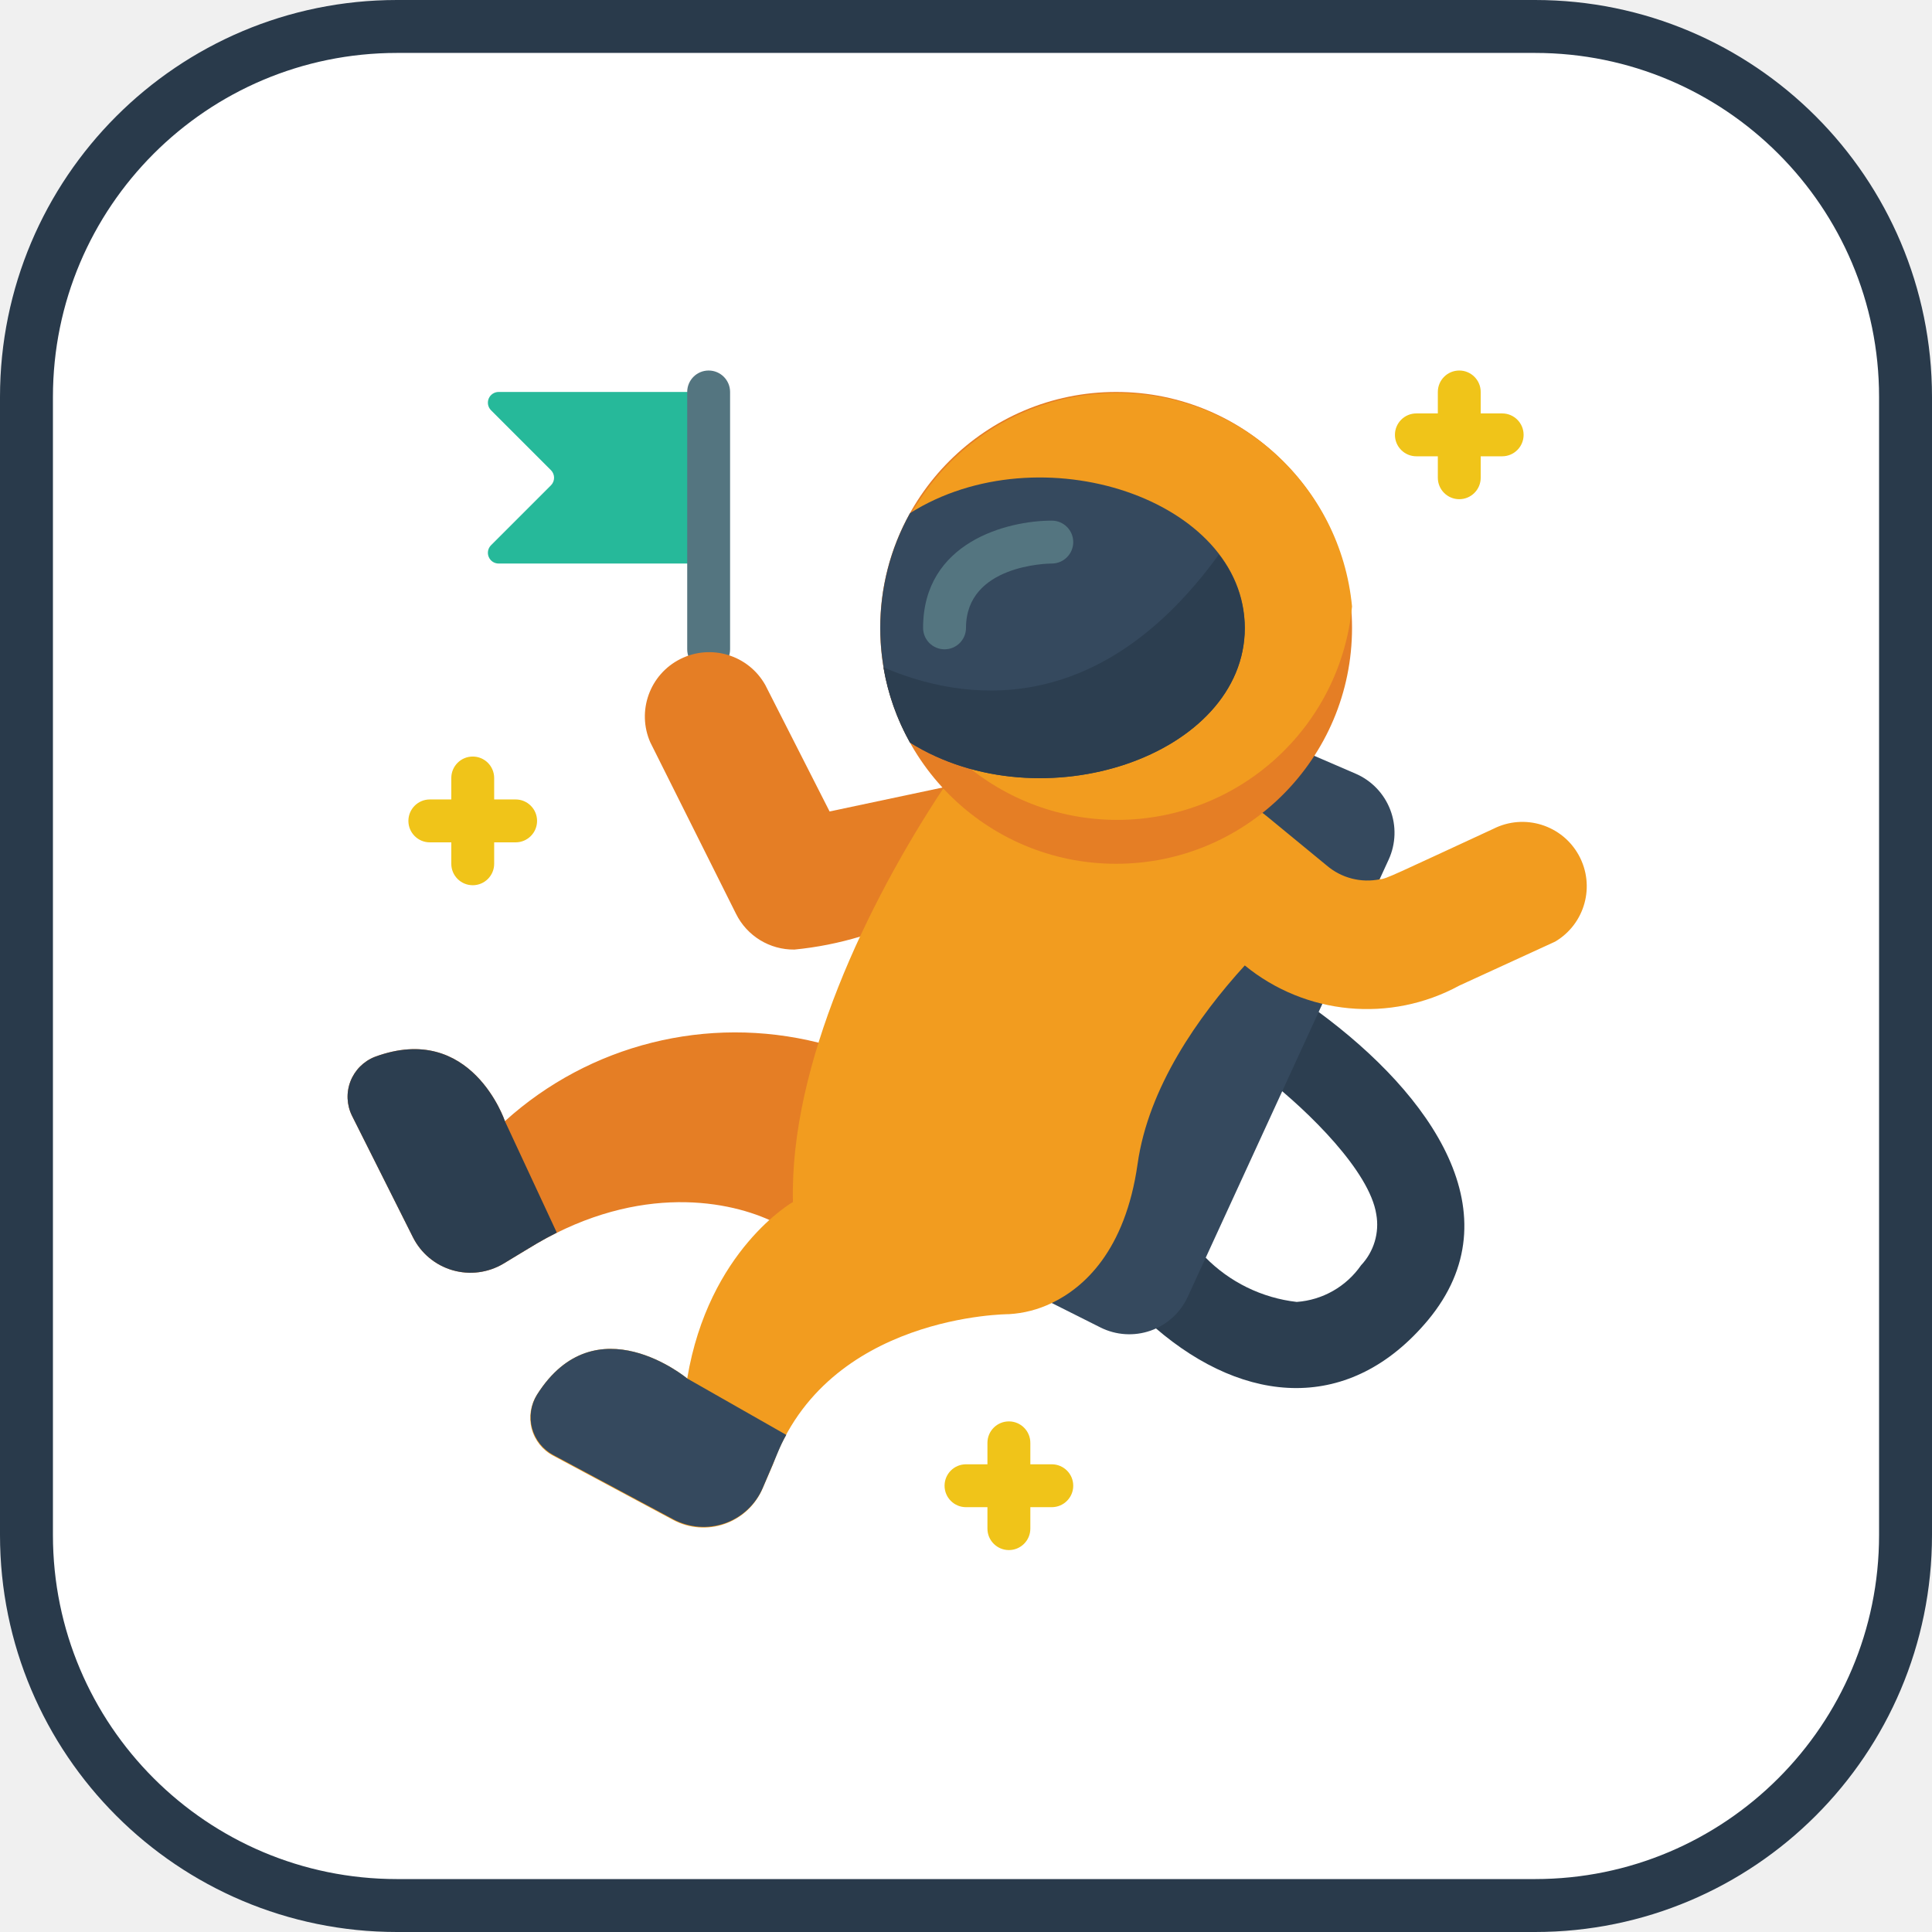
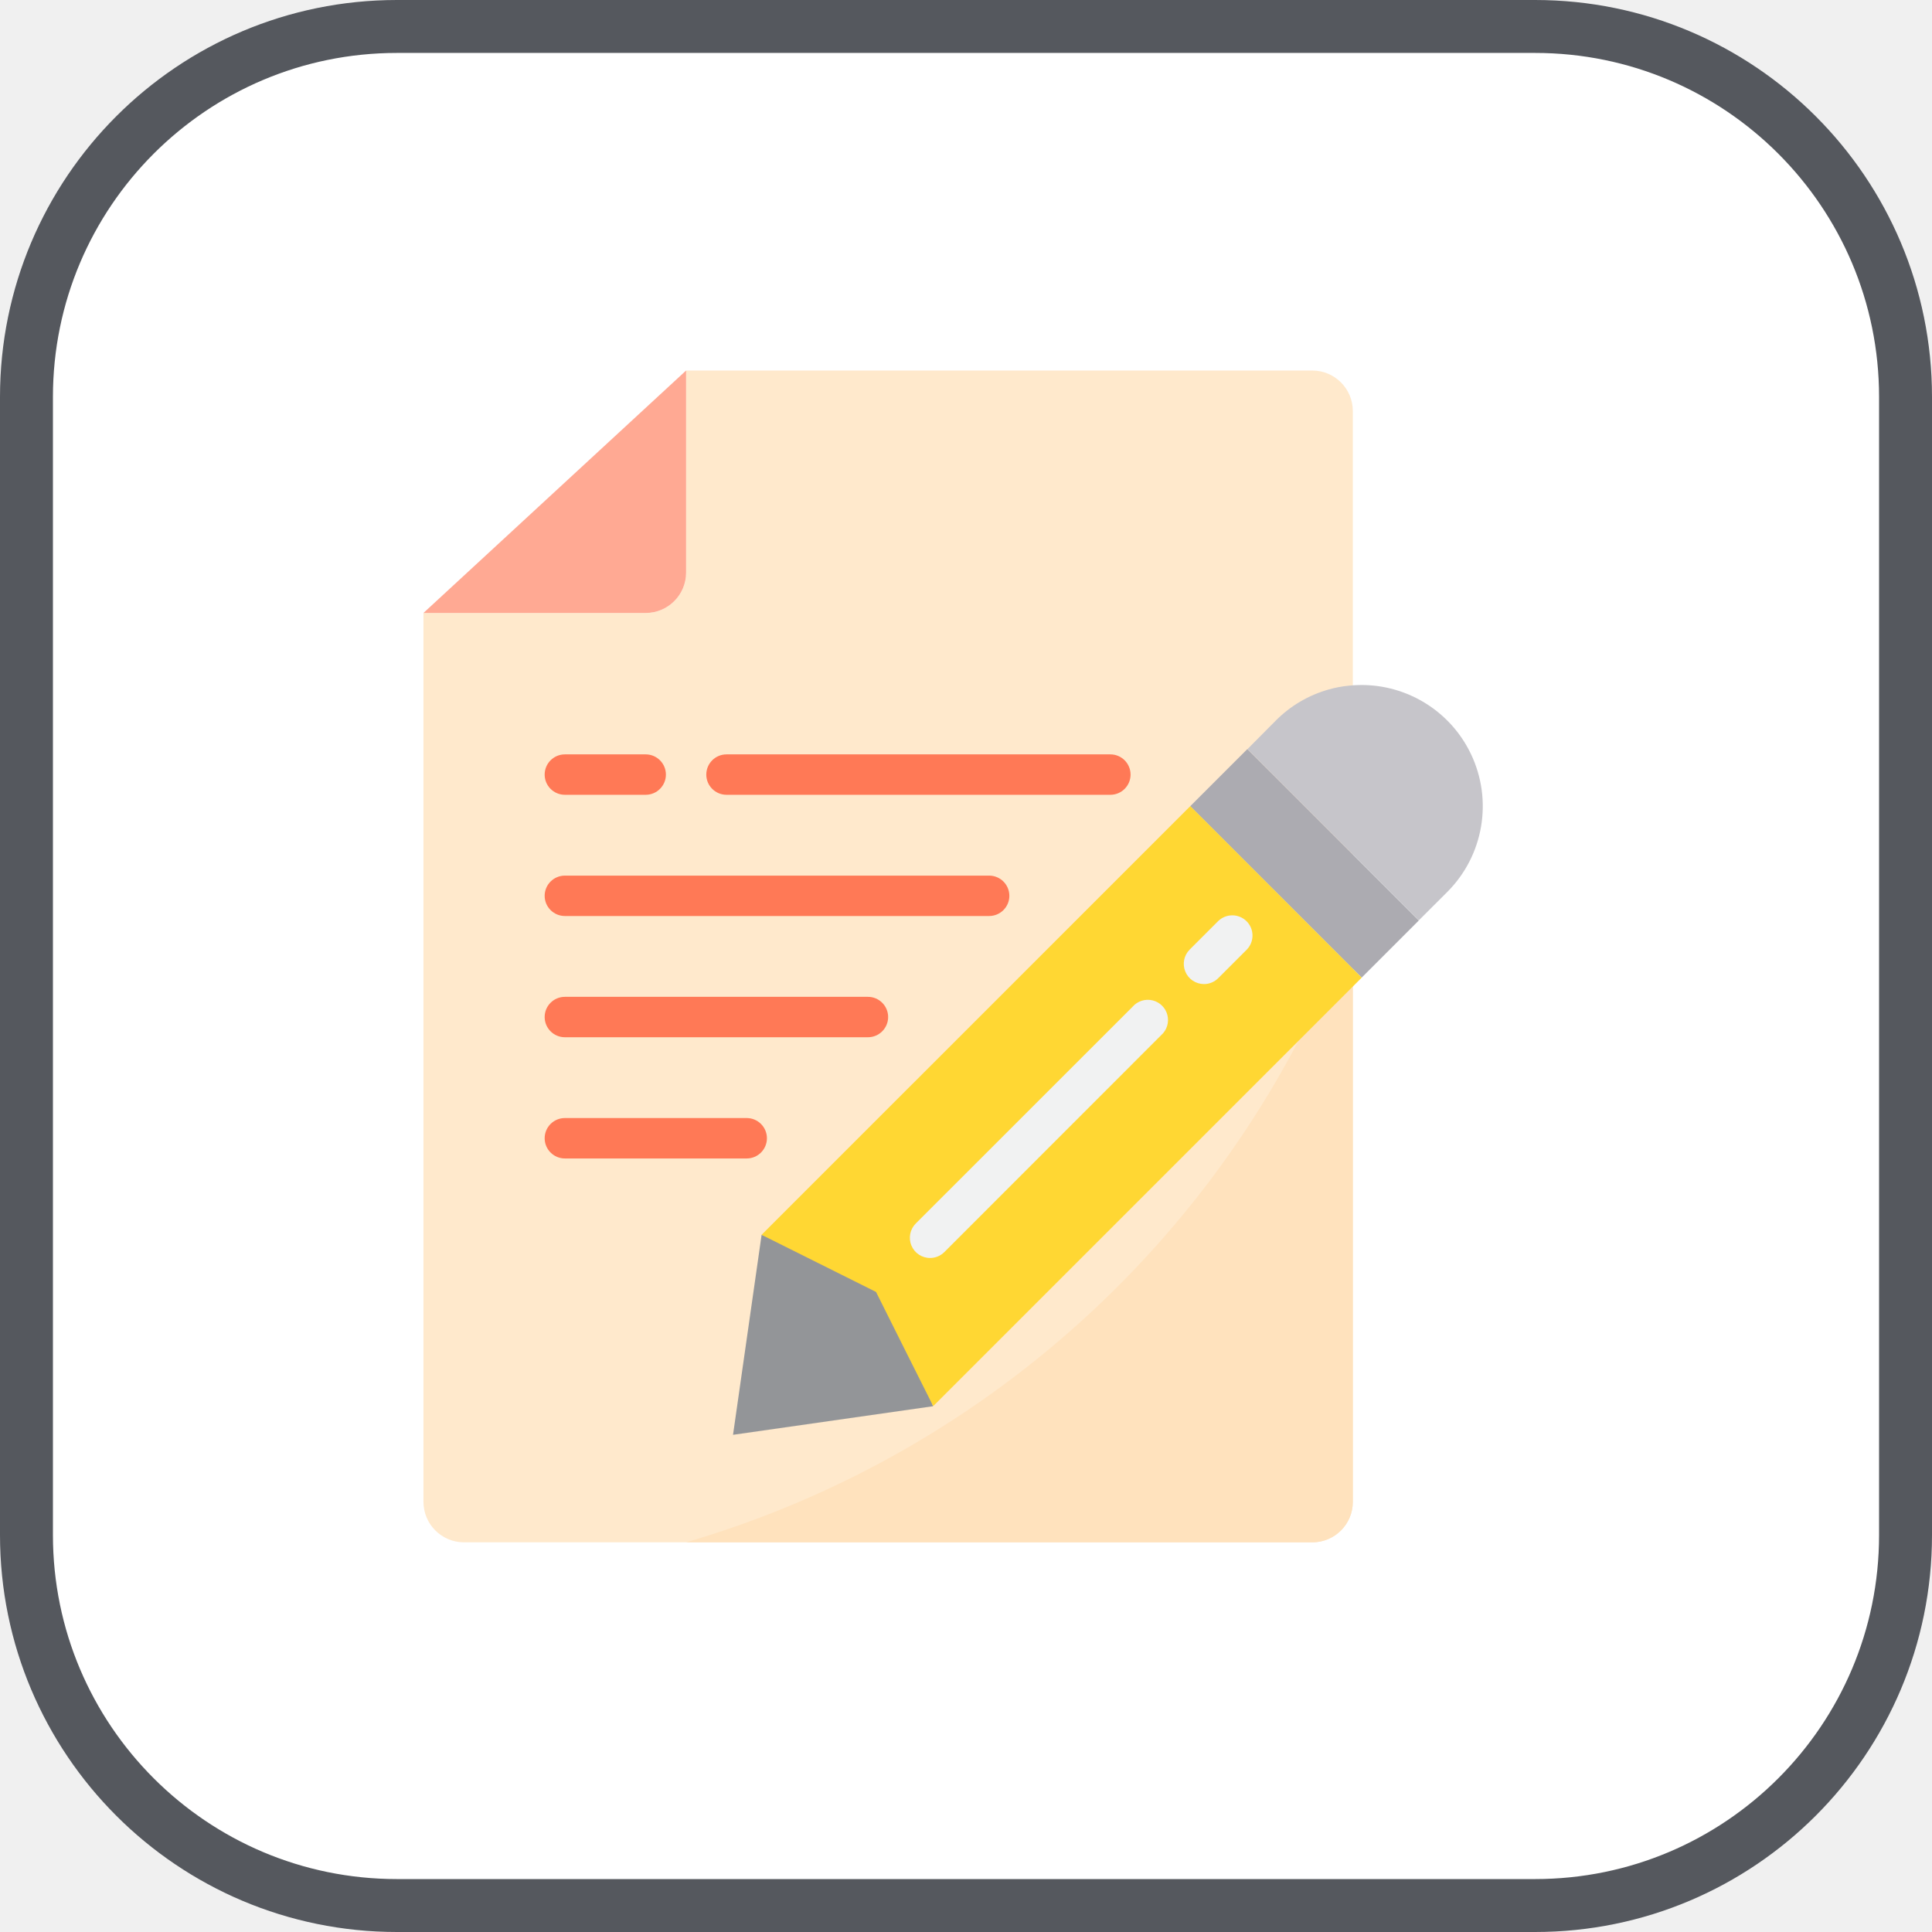
<svg xmlns="http://www.w3.org/2000/svg" width="73px" height="73px" viewBox="0 0 73 73" version="1.1">
  <defs />
-   <g id="design-and-ux/spacing" stroke="none" stroke-width="1" fill="none" fill-rule="evenodd">
-     <g id="container" transform="translate(2, 2)" fill="#FFFFFF" fill-rule="nonzero" stroke="#293A4B" stroke-width="2">
+   <g id="progressive-webapps/apis/web-app-manifest" stroke="none" stroke-width="1" fill="none" fill-rule="evenodd">
+     <g id="container" transform="translate(2, 2)" fill="#FFFFFF" fill-rule="nonzero" stroke="#55585E" stroke-width="2">
      <rect id="mask" x="-1" y="-1" width="71" height="71" rx="14" />
    </g>
-     <g id="astronaut" transform="translate(13, 14)" fill-rule="nonzero">
-       <path d="M13.776,7.293 L5.843,7.293 C5.679,7.294 5.531,7.197 5.467,7.046 C5.403,6.895 5.436,6.721 5.551,6.604 L7.82,4.335 C7.974,4.178 7.974,3.926 7.82,3.768 L5.551,1.499 C5.436,1.382 5.403,1.208 5.467,1.057 C5.531,0.907 5.679,0.809 5.843,0.81 L13.776,0.81 L13.776,7.293 Z" id="Shape" fill="#26B99A" />
-       <path d="M13.776,11.345 C13.328,11.345 12.966,10.982 12.966,10.534 L12.966,0.81 C12.966,0.363 13.328,0 13.776,0 C14.223,0 14.586,0.363 14.586,0.81 L14.586,10.534 C14.586,10.982 14.223,11.345 13.776,11.345 Z" id="Shape" fill="#547580" />
-       <path d="M36.814,24.229 C41.084,27.373 44.269,31.895 40.955,35.882 C38.029,39.383 34.083,39.123 30.663,36.182 L32.535,33.5 C33.46,34.445 34.682,35.043 35.996,35.193 C36.974,35.123 37.868,34.613 38.427,33.808 C38.913,33.292 39.127,32.577 39.002,31.879 C38.751,30.266 36.466,28.006 34.845,26.741 L36.814,24.229 Z" id="Shape" fill="#2C3E50" />
-       <path d="M16.11,32.114 C14.335,31.304 10.867,30.736 6.888,33.224 L6.029,33.743 C5.448,34.092 4.748,34.183 4.097,33.994 C3.446,33.805 2.904,33.352 2.601,32.746 L0.3,28.159 C0.099,27.752 0.078,27.278 0.243,26.854 C0.408,26.431 0.743,26.096 1.167,25.931 C4.813,24.586 6.078,28.362 6.078,28.362 C9.285,25.459 13.728,24.347 17.925,25.396 L18.638,31.603 L16.11,32.114 Z" id="Shape" fill="#E57E25" />
-       <path d="M26.741,35.234 L28.581,36.158 C29.17,36.453 29.854,36.496 30.476,36.278 C31.097,36.059 31.604,35.598 31.879,34.999 L39.472,18.476 C39.743,17.881 39.764,17.203 39.529,16.593 C39.294,15.983 38.824,15.493 38.224,15.234 L34.845,13.776 L26.741,35.234 Z" id="Shape" fill="#35495E" />
-       <path d="M24.31,15.397 L18.346,16.661 L15.915,11.88 C15.279,10.751 13.869,10.319 12.71,10.899 C11.551,11.478 11.05,12.865 11.572,14.051 L14.813,20.534 C15.229,21.368 16.085,21.89 17.017,21.879 C17.863,21.797 18.699,21.631 19.513,21.385 L24.31,15.397 Z" id="Shape" fill="#E57E25" />
-       <path d="M34.699,16.717 C34.796,16.782 34.432,16.482 37.13,18.703 C37.686,19.178 38.431,19.37 39.148,19.221 C39.358,19.221 39.723,19.027 43.426,17.317 C44.597,16.725 46.026,17.168 46.656,18.319 C47.286,19.469 46.89,20.912 45.76,21.579 L42.138,23.241 C39.533,24.658 36.33,24.357 34.034,22.479 C32.276,24.408 30.388,27.09 29.983,29.983 C29.513,33.281 27.941,34.658 26.741,35.234 C26.234,35.48 25.684,35.623 25.121,35.655 C25.121,35.655 18.233,35.655 16.207,41.328 L15.81,42.251 C15.541,42.874 15.024,43.356 14.383,43.581 C13.743,43.806 13.038,43.752 12.439,43.434 L7.901,41.003 C7.499,40.792 7.205,40.421 7.089,39.982 C6.974,39.543 7.048,39.076 7.293,38.694 C9.505,35.201 12.966,38.086 12.966,38.086 C13.776,33.224 16.961,31.417 16.961,31.417 C16.831,26.239 19.772,20.129 22.633,15.802 L34.699,16.717 Z" id="Shape" fill="#F29C1F" />
-       <path d="M38.086,9.724 C38.086,14.647 34.095,18.638 29.172,18.638 C24.249,18.638 20.259,14.647 20.259,9.724 C20.259,4.801 24.249,0.81 29.172,0.81 C34.095,0.81 38.086,4.801 38.086,9.724 Z" id="Shape" fill="#E57E25" />
-       <path d="M38.086,8.914 C37.649,13.487 33.807,16.979 29.213,16.979 C24.619,16.979 20.777,13.487 20.34,8.914 C20.777,4.341 24.619,0.849 29.213,0.849 C33.807,0.849 37.649,4.341 38.086,8.914 Z" id="Shape" fill="#F29C1F" />
-       <g id="Group" transform="translate(2.431034, 0)" fill="#F0C419">
-         <path d="M2.431,19.448 C1.983,19.448 1.621,19.085 1.621,18.638 L1.621,15.397 C1.621,14.949 1.983,14.586 2.431,14.586 C2.879,14.586 3.241,14.949 3.241,15.397 L3.241,18.638 C3.241,19.085 2.879,19.448 2.431,19.448 Z" id="Shape" />
-         <path d="M4.052,17.828 L0.81,17.828 C0.363,17.828 0,17.465 0,17.017 C0,16.57 0.363,16.207 0.81,16.207 L4.052,16.207 C4.499,16.207 4.862,16.57 4.862,17.017 C4.862,17.465 4.499,17.828 4.052,17.828 Z" id="Shape" />
-         <path d="M22.69,44.569 C22.242,44.569 21.879,44.206 21.879,43.759 L21.879,40.517 C21.879,40.07 22.242,39.707 22.69,39.707 C23.137,39.707 23.5,40.07 23.5,40.517 L23.5,43.759 C23.5,44.206 23.137,44.569 22.69,44.569 Z" id="Shape" />
-         <path d="M24.31,42.948 L21.069,42.948 C20.621,42.948 20.259,42.585 20.259,42.138 C20.259,41.69 20.621,41.328 21.069,41.328 L24.31,41.328 C24.758,41.328 25.121,41.69 25.121,42.138 C25.121,42.585 24.758,42.948 24.31,42.948 Z" id="Shape" />
-         <path d="M39.707,4.862 C39.259,4.862 38.897,4.499 38.897,4.052 L38.897,0.81 C38.897,0.363 39.259,0 39.707,0 C40.154,0 40.517,0.363 40.517,0.81 L40.517,4.052 C40.517,4.499 40.154,4.862 39.707,4.862 Z" id="Shape" />
-         <path d="M41.328,3.241 L38.086,3.241 C37.639,3.241 37.276,2.879 37.276,2.431 C37.276,1.983 37.639,1.621 38.086,1.621 L41.328,1.621 C41.775,1.621 42.138,1.983 42.138,2.431 C42.138,2.879 41.775,3.241 41.328,3.241 Z" id="Shape" />
-       </g>
-       <path d="M34.034,9.724 C34.034,14.546 26.361,17.163 21.385,14.059 C19.885,11.364 19.885,8.084 21.385,5.389 C26.296,2.293 34.034,4.862 34.034,9.724 Z" id="Shape" fill="#35495E" />
-       <path d="M22.69,10.534 C22.242,10.534 21.879,10.172 21.879,9.724 C21.879,6.483 25.056,5.672 26.741,5.672 C27.189,5.672 27.552,6.035 27.552,6.483 C27.552,6.93 27.189,7.293 26.741,7.293 C26.596,7.293 23.5,7.342 23.5,9.724 C23.5,10.172 23.137,10.534 22.69,10.534 Z" id="Shape" fill="#547580" />
-       <path d="M34.034,9.724 C34.034,14.546 26.361,17.163 21.385,14.059 C20.888,13.177 20.547,12.214 20.38,11.215 C23.362,12.496 28.484,13.257 33.054,6.953 C33.678,7.743 34.023,8.717 34.034,9.724 Z" id="Shape" fill="#2C3E50" />
-       <path d="M8.039,32.576 C7.447,32.876 7.326,32.957 6.029,33.743 C5.448,34.092 4.748,34.183 4.097,33.994 C3.446,33.805 2.904,33.352 2.601,32.746 L0.3,28.159 C0.099,27.752 0.078,27.278 0.243,26.854 C0.408,26.431 0.743,26.096 1.167,25.931 C4.813,24.586 6.078,28.362 6.078,28.362 L8.039,32.576 Z" id="Shape" fill="#2C3E50" />
-       <path d="M16.709,40.217 C16.426,40.72 16.426,40.833 15.818,42.227 C15.549,42.85 15.032,43.332 14.391,43.557 C13.751,43.781 13.046,43.728 12.447,43.41 L7.909,40.979 C7.513,40.768 7.222,40.403 7.105,39.97 C6.989,39.537 7.057,39.075 7.293,38.694 C9.505,35.201 12.966,38.086 12.966,38.086 L16.709,40.217 Z" id="Shape" fill="#35495E" />
+     <g id="document-(1)" transform="translate(16, 14)" fill-rule="nonzero">
+       <path d="M35.116,1.527 C35.113,0.685 34.431,0.003 33.589,0 L9.924,0 L9.924,7.634 C9.924,8.477 9.24,9.161 8.397,9.161 L0,9.161 L0,42.749 C0.003,43.591 0.685,44.274 1.527,44.276 L33.589,44.276 C34.431,44.274 35.113,43.591 35.116,42.749 L35.116,1.527 Z" id="Shape" fill="#FFE9CC" />
+       <polygon id="Shape" fill="#939598" points="11.697 40.214 12.777 32.657 17.635 34.276 19.255 39.134" />
+       <path d="M9.924,44.276 L33.589,44.276 C34.432,44.276 35.116,43.593 35.116,42.749 L35.116,20.681 C30.946,32.103 21.594,40.862 9.924,44.276 Z" id="Shape" fill="#FFE2BD" />
+       <polygon id="Shape" fill="#ACABB1" points="28.971 16.463 31.13 14.304 37.608 20.781 35.449 22.94" />
+       <path d="M34.958,11.909 C34.7,11.934 34.445,11.983 34.195,12.054 C33.445,12.267 32.761,12.669 32.21,13.222 L31.134,14.306 L37.607,20.779 L38.684,19.703 C40.057,18.33 40.416,16.24 39.578,14.488 C38.741,12.736 36.889,11.702 34.958,11.909 Z" id="Shape" fill="#C6C5CA" />
+       <path d="M28.975,16.459 L12.776,32.657 L17.1,34.815 L26.812,25.098 L17.1,34.815 L18.074,36.764 L19.261,39.13 L34.963,23.429 L35.451,22.94 L34.198,21.687 L28.975,16.459 Z M29.044,22.866 L30.125,21.787 L29.044,22.866 Z" id="Shape" fill="#FFD733" />
+       <path d="M9.924,7.634 L9.924,0 L0,9.161 L8.397,9.161 C9.24,9.161 9.924,8.477 9.924,7.634 Z" id="Shape" fill="#FFA993" />
+       <path d="M19.143,33.532 C18.834,33.533 18.555,33.347 18.437,33.061 C18.319,32.776 18.384,32.447 18.603,32.228 L26.795,24.039 C26.982,23.824 27.273,23.732 27.55,23.799 C27.827,23.866 28.044,24.082 28.111,24.359 C28.179,24.636 28.087,24.928 27.873,25.115 L19.682,33.309 C19.539,33.452 19.345,33.532 19.143,33.532 Z" id="Shape" fill="#F1F2F2" />
+       <path d="M29.492,23.183 C29.183,23.182 28.905,22.997 28.787,22.711 C28.669,22.426 28.734,22.097 28.952,21.879 L30.031,20.8 C30.331,20.511 30.807,20.515 31.102,20.809 C31.396,21.104 31.4,21.58 31.111,21.879 L30.031,22.959 C29.889,23.102 29.694,23.183 29.492,23.183 Z" id="Shape" fill="#F1F2F2" />
+       <path d="M21.375,20.611 L5.344,20.611 C4.922,20.611 4.58,20.27 4.58,19.848 C4.58,19.426 4.922,19.085 5.344,19.085 L21.375,19.085 C21.796,19.085 22.138,19.426 22.138,19.848 C22.138,20.27 21.796,20.611 21.375,20.611 Z" id="Shape" fill="#FF7956" />
+       <path d="M16.794,25.192 L5.344,25.192 C4.922,25.192 4.58,24.85 4.58,24.428 C4.58,24.007 4.922,23.665 5.344,23.665 L16.794,23.665 C17.216,23.665 17.558,24.007 17.558,24.428 C17.558,24.85 17.216,25.192 16.794,25.192 Z" id="Shape" fill="#FF7956" />
+       <path d="M12.214,29.772 L5.344,29.772 C4.922,29.772 4.58,29.43 4.58,29.009 C4.58,28.587 4.922,28.245 5.344,28.245 L12.214,28.245 C12.636,28.245 12.978,28.587 12.978,29.009 C12.978,29.43 12.636,29.772 12.214,29.772 Z" id="Shape" fill="#FF7956" />
+       <path d="M25.955,16.031 L11.451,16.031 C11.029,16.031 10.687,15.689 10.687,15.268 C10.687,14.846 11.029,14.504 11.451,14.504 L25.955,14.504 C26.377,14.504 26.718,14.846 26.718,15.268 C26.718,15.689 26.377,16.031 25.955,16.031 Z" id="Shape" fill="#FF7956" />
+       <path d="M8.397,16.031 L5.344,16.031 C4.922,16.031 4.58,15.689 4.58,15.268 C4.58,14.846 4.922,14.504 5.344,14.504 L8.397,14.504 C8.819,14.504 9.161,14.846 9.161,15.268 C9.161,15.689 8.819,16.031 8.397,16.031 Z" id="Shape" fill="#FF7956" />
    </g>
  </g>
</svg>
